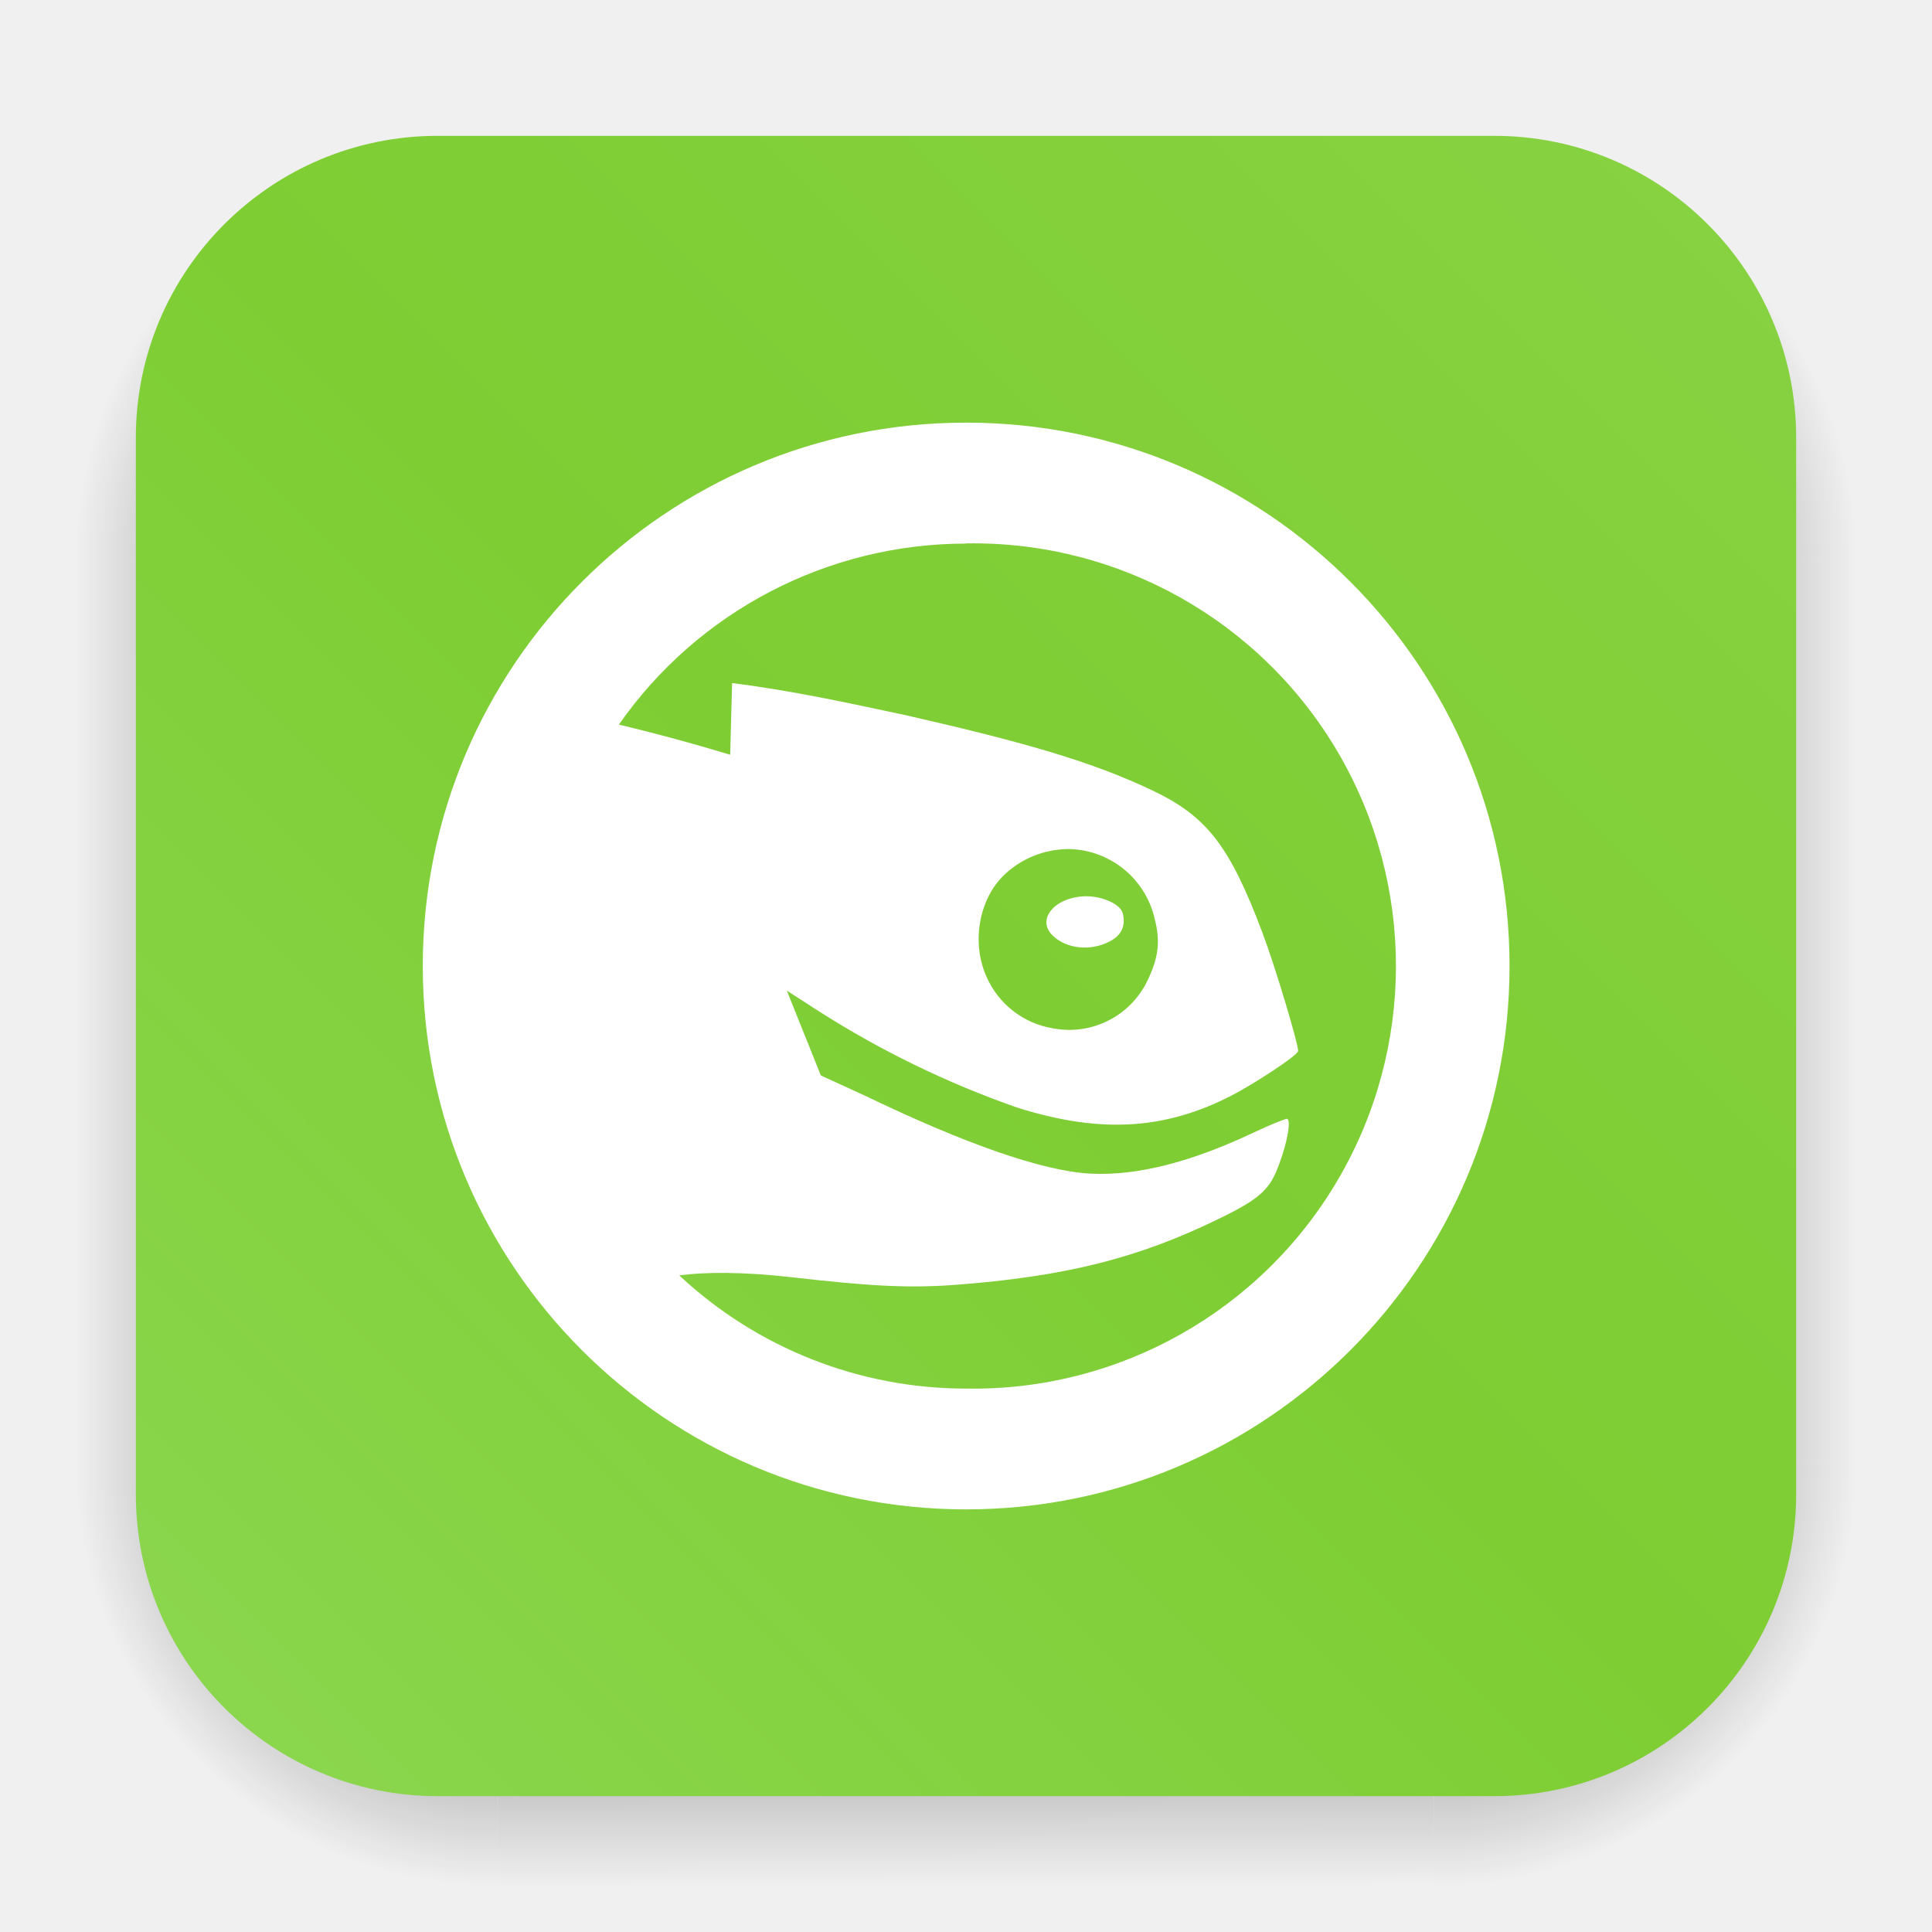
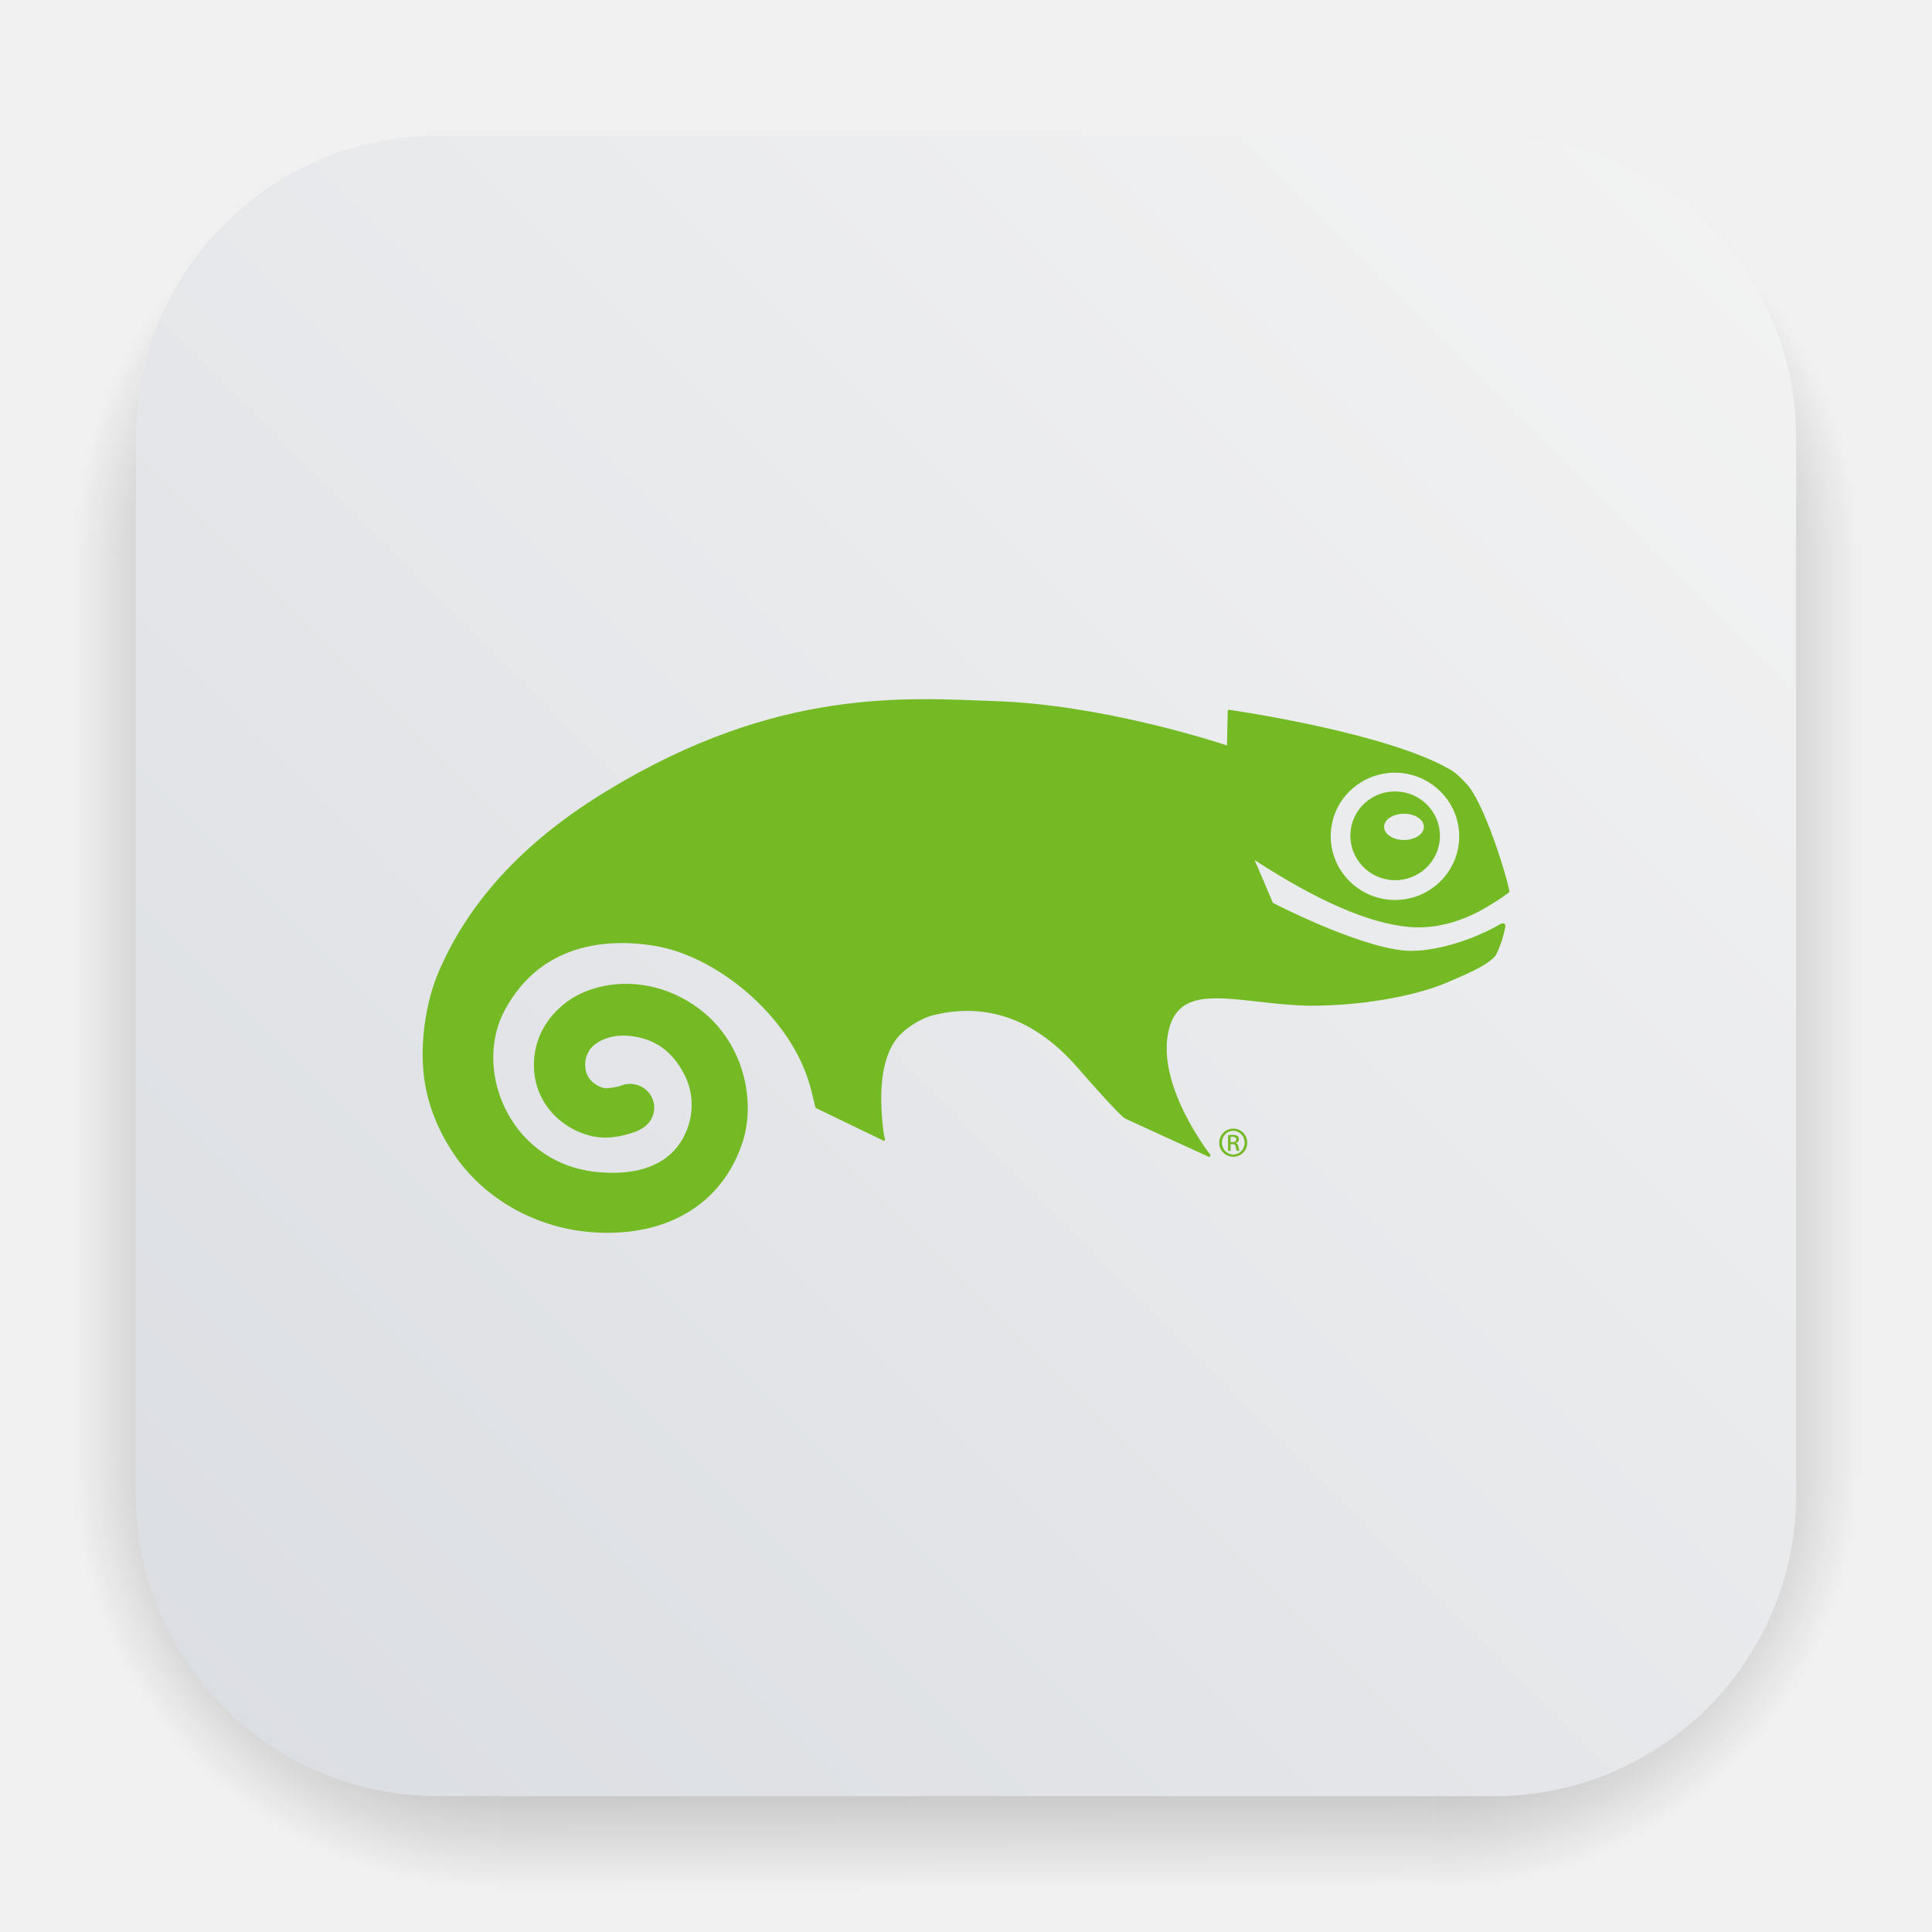
<svg xmlns="http://www.w3.org/2000/svg" xmlns:xlink="http://www.w3.org/1999/xlink" width="64" height="64" viewBox="0 0 64 64" version="1.1" id="svg2">
  <defs id="defs2">
    <linearGradient xlink:href="#linearGradient1051" id="linearGradient1053" x1="-127" y1="60" x2="-72" y2="5" gradientUnits="userSpaceOnUse" gradientTransform="translate(131.5,-0.5099988)" />
    <linearGradient id="linearGradient1051">
-       <stop style="stop-color:#8cd750;stop-opacity:1" offset="0" id="stop1047" />
-       <stop id="stop989" offset="0.496" style="stop-color:#7dcd32;stop-opacity:0.996" />
-       <stop style="stop-color:#87d241;stop-opacity:0.996" offset="1" id="stop1049" />
+       <stop style="stop-color:#dadde2;stop-opacity:1;" offset="0" id="stop1047" />
+       <stop style="stop-color:#f3f3f3;stop-opacity:0.996;" offset="1" id="stop1049" />
    </linearGradient>
-     <filter style="color-interpolation-filters:sRGB" id="filter1057" x="-0.027" width="1.054" y="-0.027" height="1.054">
-       <feGaussianBlur stdDeviation="0.619" id="feGaussianBlur1059" />
-     </filter>
    <radialGradient id="gradient_ds_br" cx="0" cy="0" r="1" gradientUnits="userSpaceOnUse" gradientTransform="matrix(13.9984,0.00477622,-0.00477841,14.0048,47.5016,48.4952)">
      <stop offset="0.65" id="stop1" />
      <stop offset="1" stop-opacity="0" id="stop2" />
    </radialGradient>
    <linearGradient id="gradient_ds_b" x1="30.449" y1="48.5" x2="30.492" y2="62.5" gradientUnits="userSpaceOnUse">
      <stop offset="0.654" id="stop3" />
      <stop offset="1" stop-opacity="0" id="stop4" />
    </linearGradient>
    <radialGradient id="gradient_ds_bl" cx="0" cy="0" r="1" gradientUnits="userSpaceOnUse" gradientTransform="matrix(0,14,-14,0,16.5,48.5)">
      <stop offset="0.65" id="stop5" />
      <stop offset="1" stop-opacity="0" id="stop6" />
    </radialGradient>
    <linearGradient id="gradient_ds_r" x1="47.5" y1="33.5" x2="61.5" y2="33.501" gradientUnits="userSpaceOnUse">
      <stop offset="0.649" id="stop7" />
      <stop offset="1" stop-opacity="0" id="stop8" />
    </linearGradient>
    <linearGradient id="gradient_ds_l" x1="16.5" y1="33.895" x2="2.5" y2="33.895" gradientUnits="userSpaceOnUse">
      <stop offset="0.649" id="stop9" />
      <stop offset="1" stop-opacity="0" id="stop10" />
    </linearGradient>
    <radialGradient id="gradient_ds_tr" cx="0" cy="0" r="1" gradientTransform="matrix(0.00843236,-14,14.0084,0.0189842,47.4916,18.5)" gradientUnits="userSpaceOnUse">
      <stop offset="0.65" id="stop11" />
      <stop offset="1" stop-opacity="0" id="stop12" />
    </radialGradient>
    <linearGradient id="gradient_ds_t" x1="29.98" y1="18.5" x2="29.916" y2="4.5" gradientUnits="userSpaceOnUse">
      <stop offset="0.649" id="stop13" />
      <stop offset="1" stop-opacity="0" id="stop14" />
    </linearGradient>
    <radialGradient id="gradient_ds_tl" cx="0" cy="0" r="1" gradientTransform="matrix(-0.00843236,-14,-14.0084,0.0189842,16.5084,18.5)" gradientUnits="userSpaceOnUse">
      <stop offset="0.65" id="stop15" />
      <stop offset="1" stop-opacity="0" id="stop16" />
    </radialGradient>
  </defs>
  <g id="ds" opacity="0.25">
    <path id="ds-br" d="m 47.5,48.5 h 14 v 14 h -14 z" fill="url(#gradient_ds_br)" style="fill:url(#gradient_ds_br)" />
    <path id="ds-b" d="m 16.5,48.5 h 31 v 14 h -31 z" fill="url(#gradient_ds_b)" style="fill:url(#gradient_ds_b)" />
    <path id="ds-bl" d="m 2.5,48.5 h 14 v 14 h -14 z" fill="url(#gradient_ds_bl)" style="fill:url(#gradient_ds_bl)" />
    <path id="ds-r" d="m 47.5,18.5 h 14 v 30 h -14 z" fill="url(#gradient_ds_r)" style="fill:url(#gradient_ds_r)" />
    <path id="ds-l" d="m 2.5,18.5 h 14 v 30 h -14 z" fill="url(#gradient_ds_l)" style="fill:url(#gradient_ds_l)" />
    <path id="ds-tr" d="m 47.5,4.5 h 14 v 14 h -14 z" fill="url(#gradient_ds_tr)" style="fill:url(#gradient_ds_tr)" />
    <path id="ds-t" d="m 16.5,4.5 h 31 v 14 h -31 z" fill="url(#gradient_ds_t)" style="fill:url(#gradient_ds_t)" />
    <path id="ds-tl" d="m 16.5,4.5 h -14 v 14 h 14 z" fill="url(#gradient_ds_tl)" style="fill:url(#gradient_ds_tl)" />
  </g>
  <rect y="4.5" x="4.5" height="55" width="55" id="bg" style="fill:url(#linearGradient1053);fill-opacity:1;stroke-width:2.744;stroke-linecap:round" rx="10" />
-   <g id="art">
-     <path fill="#ffffff" d="m 32.005,14 a 18,18 0 1 0 0,36 18,18 0 0 0 0,-36 z m 0,4.001 a 14.001,14.001 0 1 1 0,27.998 13.895,13.895 0 0 1 -9.503,-3.75 c 0.808,-0.111 2.083,-0.128 3.75,0.064 2.436,0.276 3.771,0.37 5.374,0.251 3.657,-0.276 6.072,-0.88 8.75,-2.19 1.403,-0.68 1.701,-0.991 1.998,-1.811 0.293,-0.778 0.4,-1.501 0.255,-1.501 -0.055,0 -0.514,0.179 -1.063,0.438 -2.062,0.978 -3.869,1.458 -5.442,1.378 -1.628,-0.085 -4.26,-1.037 -7.432,-2.564 l -1.501,-0.689 -1.127,-2.81 1.063,0.685 a 31.57,31.57 0 0 0 6.565,3.189 c 2.73,0.863 4.86,0.744 7.058,-0.374 0.778,-0.395 2.253,-1.361 2.253,-1.501 0,-0.255 -0.757,-2.789 -1.191,-3.937 -1.08,-2.866 -1.841,-3.835 -3.623,-4.686 -1.981,-0.944 -4.175,-1.586 -8.189,-2.5 -1.913,-0.408 -3.801,-0.821 -5.748,-1.063 l -0.064,2.373 a 64.712,64.712 0 0 0 -3.686,-0.999 14.031,14.031 0 0 1 11.501,-5.995 z m 3.312,10.124 a 2.976,2.976 0 0 1 2.934,2.313 c 0.191,0.744 0.132,1.276 -0.247,2.062 a 2.874,2.874 0 0 1 -3.125,1.565 2.921,2.921 0 0 1 -2.19,-1.688 c -0.519,-1.127 -0.276,-2.623 0.625,-3.44 a 3.091,3.091 0 0 1 1.998,-0.808 z m 0.685,1.565 c -1.046,0 -1.701,0.765 -1.122,1.31 0.468,0.442 1.25,0.51 1.871,0.191 0.408,-0.208 0.544,-0.523 0.442,-0.935 -0.077,-0.31 -0.68,-0.565 -1.191,-0.565 z" overflow="visible" id="path2" style="stroke-width:4.252" />
+   <g id="art" />
+   <g fill="#73ba25" id="g1180" transform="matrix(0.3194777,0,0,0.3194777,11.30414,18.90156)">
+     <path d="m 109.434,22.902 a 4.614,4.614 0 0 0 -3.329,1.23 4.53,4.53 0 0 0 -1.468,3.2 c -0.086,2.54 1.922,4.676 4.48,4.77 a 4.68,4.68 0 0 0 3.336,-1.239 4.532,4.532 0 0 0 1.465,-3.199 c 0.09,-2.539 -1.918,-4.672 -4.484,-4.762 z m 0.761,5.032 c -1.14,0 -2.062,-0.614 -2.062,-1.36 0,-0.758 0.922,-1.363 2.062,-1.363 1.137,0 2.063,0.605 2.063,1.363 0,0.746 -0.926,1.36 -2.063,1.36 z m 10.825,5.48 c 0.035,-0.023 0.113,-0.094 0.101,-0.156 -0.258,-1.594 -2.652,-9.317 -4.469,-11.172 -0.5,-0.508 -0.898,-1.004 -1.707,-1.477 -6.562,-3.785 -22.132,-6.07 -22.86,-6.172 0,0 -0.073,-0.015 -0.124,0.032 -0.04,0.039 -0.047,0.113 -0.047,0.113 l -0.07,3.55 c -1.59,-0.53 -13.149,-4.226 -23.98,-4.597 -9.192,-0.32 -22.571,-1.496 -40.305,9.297 l -0.524,0.324 C 18.691,28.31 12.934,34.66 9.922,42.043 c -0.945,2.32 -2.215,7.562 -0.957,12.492 0.543,2.156 1.555,4.324 2.918,6.262 3.078,4.383 8.25,7.289 13.816,7.781 7.86,0.695 13.809,-2.8 15.926,-9.344 1.453,-4.515 0,-11.14 -5.578,-14.52 -4.54,-2.75 -9.418,-2.124 -12.25,-0.273 -2.453,1.614 -3.844,4.118 -3.82,6.871 0.054,4.88 4.3,7.473 7.355,7.481 0.887,0 1.777,-0.152 2.781,-0.477 0.36,-0.109 0.696,-0.242 1.067,-0.468 l 0.113,-0.067 0.074,-0.05 -0.023,0.015 a 2.482,2.482 0 0 0 1.113,-2.05 c 0,-0.223 -0.031,-0.45 -0.098,-0.68 -0.359,-1.235 -1.593,-1.98 -2.87,-1.75 l -0.173,0.039 -0.234,0.07 -0.34,0.117 c -0.699,0.168 -1.226,0.184 -1.34,0.188 -0.359,-0.024 -2.113,-0.543 -2.113,-2.45 v -0.023 c 0,-0.703 0.281,-1.191 0.438,-1.46 0.546,-0.849 2.043,-1.68 4.066,-1.509 2.652,0.227 4.566,1.575 5.836,4.117 1.176,2.364 0.867,5.27 -0.793,7.399 -1.652,2.11 -4.59,3.008 -8.496,2.59 -3.942,-0.43 -7.274,-2.676 -9.137,-6.168 -1.828,-3.418 -1.926,-7.469 -0.258,-10.578 3.989,-7.457 11.52,-7.38 15.653,-6.672 6.113,1.05 13.066,6.633 15.535,13.078 0.398,1.027 0.601,1.844 0.777,2.59 l 0.266,1.113 6.906,3.336 c 0.148,0.074 0.2,0.098 0.258,0.055 0.074,-0.055 0.031,-0.2 0.031,-0.2 -0.043,-0.152 -0.144,-0.293 -0.3,-2.207 -0.133,-1.699 -0.4,-6.347 1.964,-8.648 0.918,-0.902 2.317,-1.707 3.422,-1.961 4.523,-1.098 9.832,-0.34 14.852,5.41 2.597,2.969 3.863,4.324 4.5,4.93 0,0 0.144,0.137 0.222,0.2 0.082,0.07 0.137,0.124 0.262,0.194 0.207,0.114 8.629,3.954 8.629,3.954 0,0 0.098,0.046 0.172,-0.043 0.074,-0.09 0.004,-0.18 0.004,-0.18 -0.055,-0.063 -5.336,-6.82 -4.399,-12.387 0.742,-4.43 4.305,-4.031 9.235,-3.48 1.609,0.187 3.441,0.394 5.336,0.437 5.296,0.035 11,-0.933 14.515,-2.457 2.274,-0.976 3.723,-1.629 4.633,-2.45 0.328,-0.265 0.496,-0.702 0.672,-1.17 l 0.125,-0.31 c 0.148,-0.378 0.363,-1.18 0.457,-1.62 0.039,-0.192 0.086,-0.383 -0.078,-0.505 -0.145,-0.113 -0.485,0.09 -0.485,0.09 -1.543,0.918 -5.402,2.66 -9.011,2.735 -4.477,0.09 -13.555,-4.489 -14.493,-4.973 -0.632,-1.484 -1.257,-2.969 -1.898,-4.445 6.492,4.234 11.879,6.574 16,6.937 4.59,0.403 8.168,-2.074 9.719,-3.105 0.203,-0.137 0.406,-0.285 0.594,-0.43 z M 102.602,27.32 a 6.556,6.556 0 0 1 2.109,-4.593 6.7,6.7 0 0 1 4.781,-1.766 c 3.668,0.129 6.551,3.195 6.426,6.824 a 6.549,6.549 0 0 1 -2.11,4.59 6.644,6.644 0 0 1 -4.785,1.773 c -3.664,-0.132 -6.543,-3.195 -6.421,-6.828 z m 0,0" fill-rule="evenodd" id="path1176" />
+     <path d="m 92.496,57.863 c 0.805,0 1.445,0.645 1.445,1.453 0,0.82 -0.64,1.461 -1.449,1.461 a 1.45,1.45 0 0 1 -1.457,-1.46 c 0,-0.81 0.653,-1.454 1.457,-1.454 z m -0.004,0.227 c -0.648,0 -1.176,0.547 -1.176,1.226 0,0.692 0.528,1.235 1.18,1.235 0.652,0.008 1.176,-0.543 1.176,-1.227 0,-0.687 -0.524,-1.234 -1.176,-1.234 z m -0.277,2.074 h -0.262 v -1.621 c 0.14,-0.02 0.27,-0.04 0.465,-0.04 0.25,0 0.41,0.052 0.508,0.122 0.101,0.07 0.152,0.18 0.152,0.336 0,0.21 -0.144,0.344 -0.32,0.394 v 0.012 c 0.144,0.028 0.242,0.156 0.273,0.395 0.043,0.254 0.078,0.351 0.106,0.402 h -0.274 c -0.039,-0.05 -0.078,-0.2 -0.11,-0.414 -0.042,-0.207 -0.144,-0.285 -0.355,-0.285 h -0.183 z m 0,-0.898 h 0.191 c 0.215,0 0.399,-0.078 0.399,-0.278 0,-0.144 -0.106,-0.285 -0.399,-0.285 -0.086,0 -0.144,0.004 -0.191,0.012 z m 0,0" id="path1178" />
  </g>
</svg>
